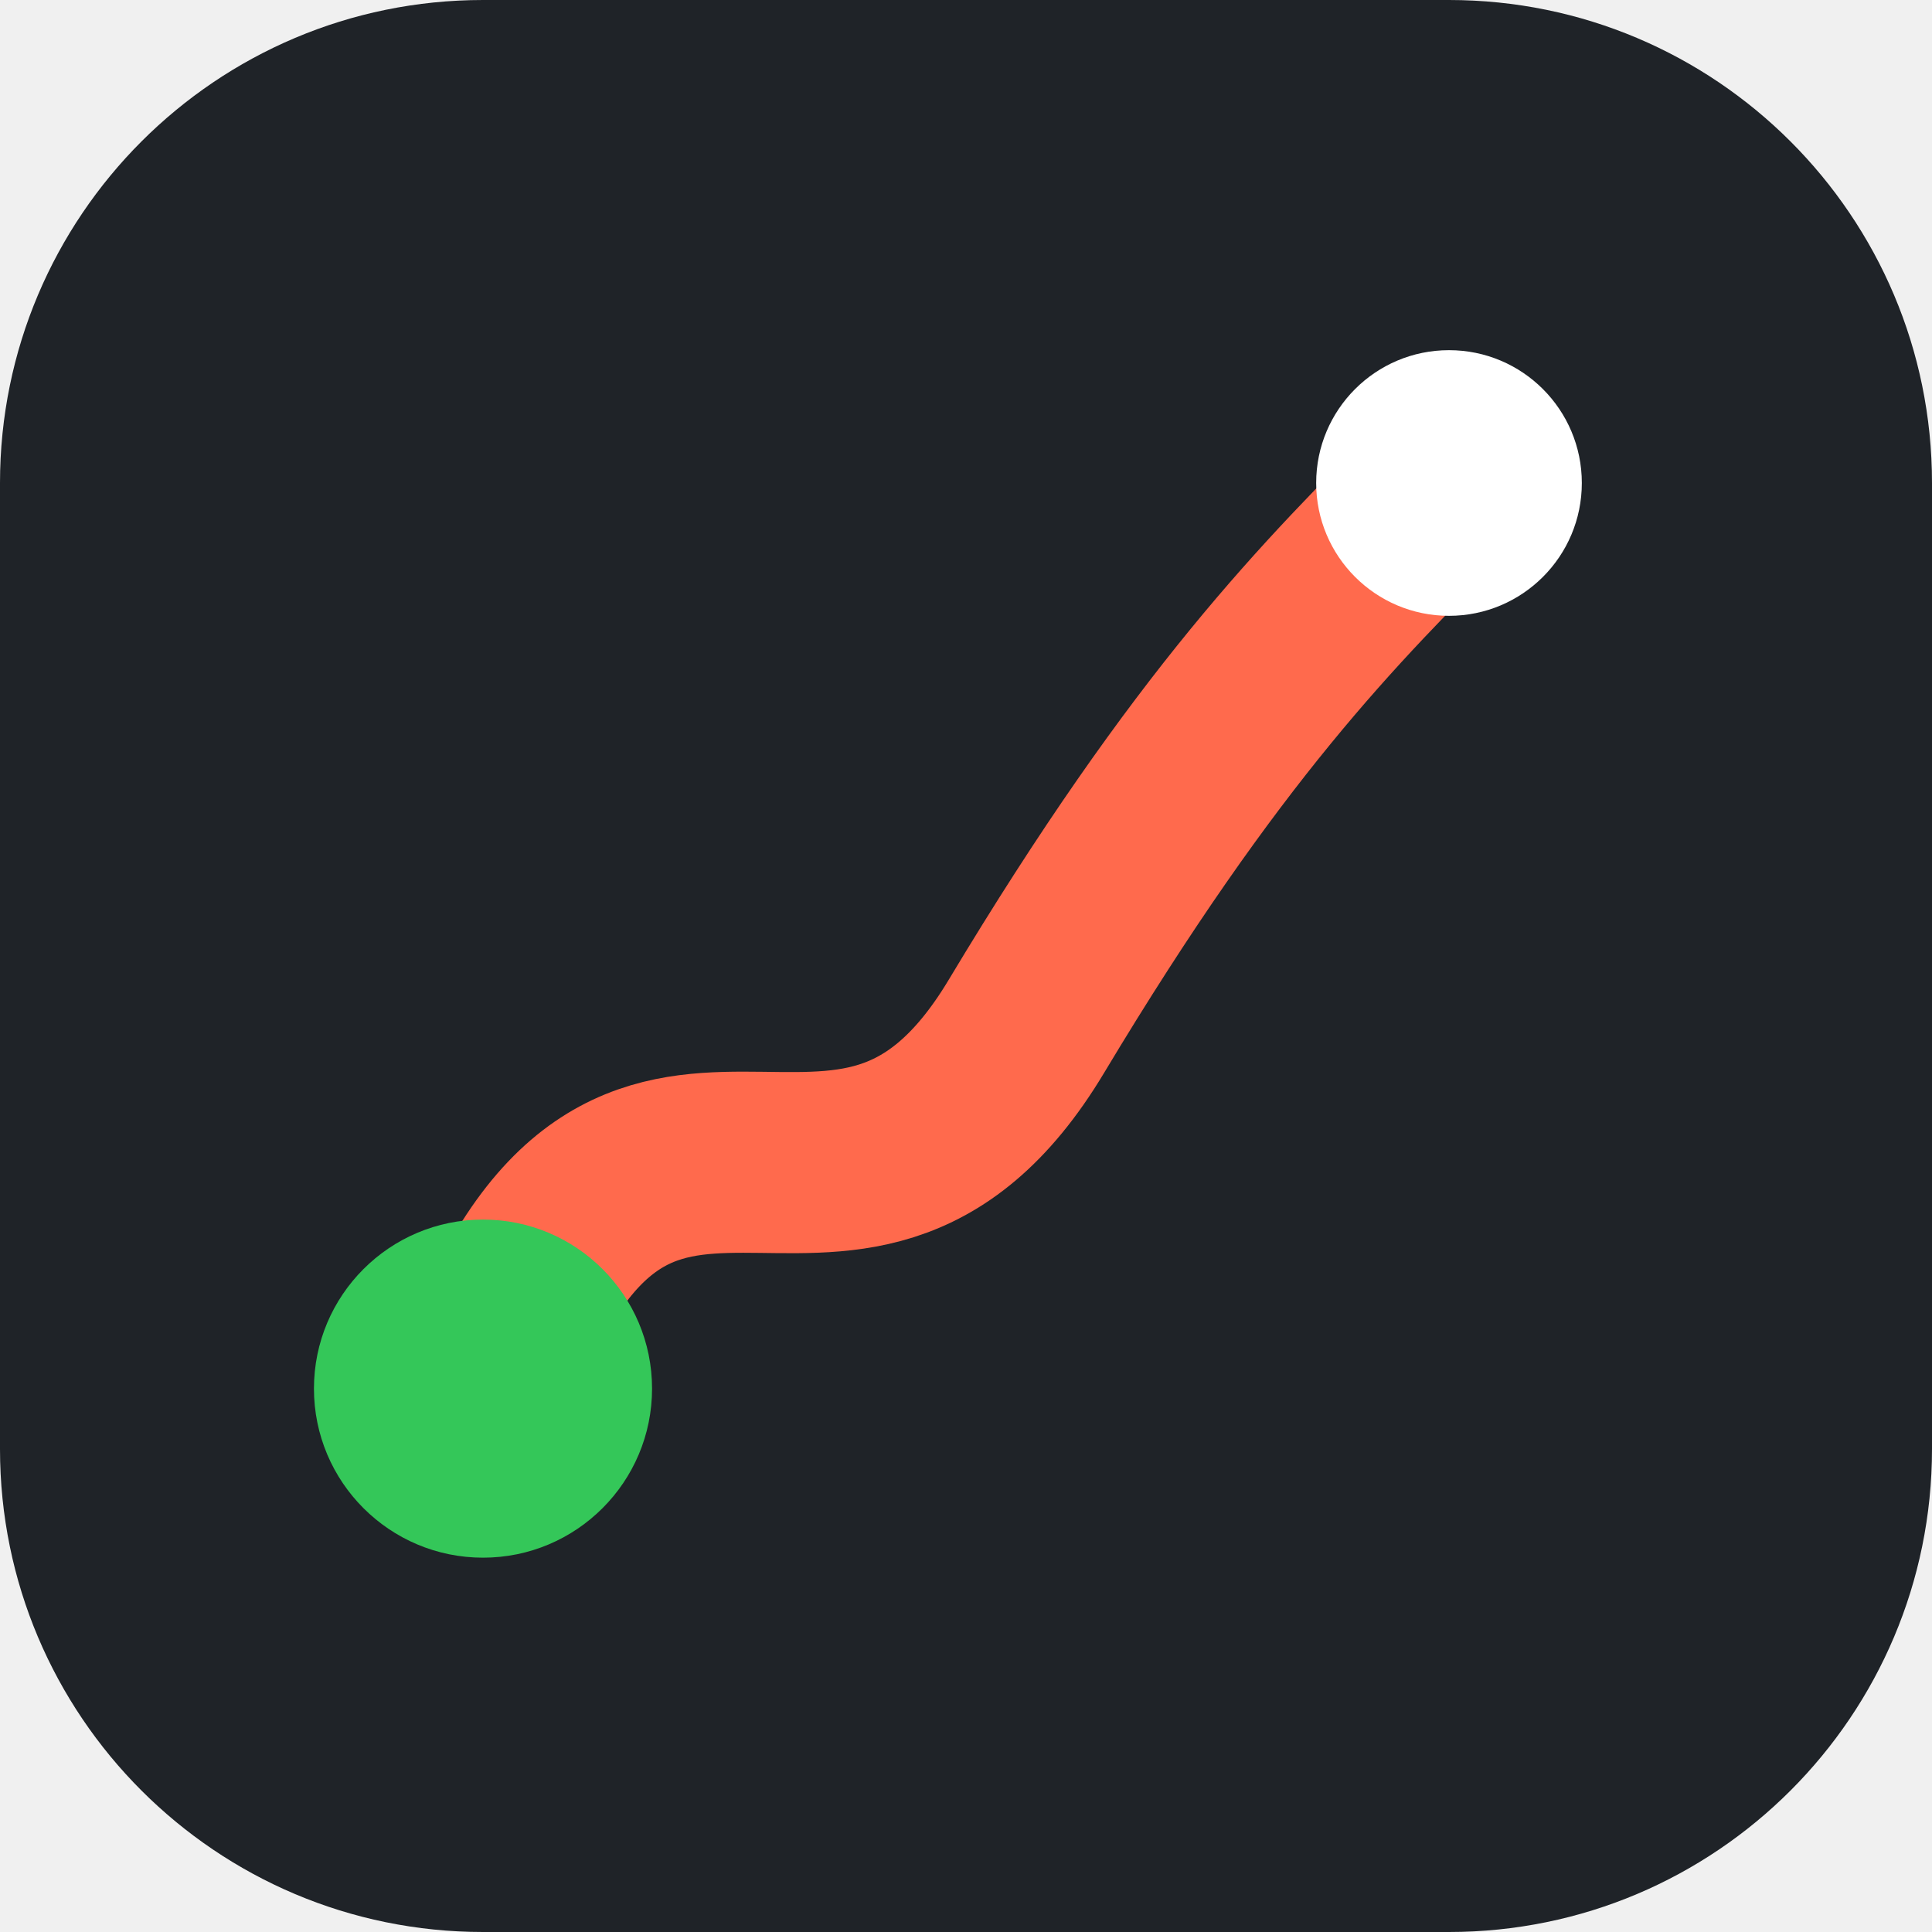
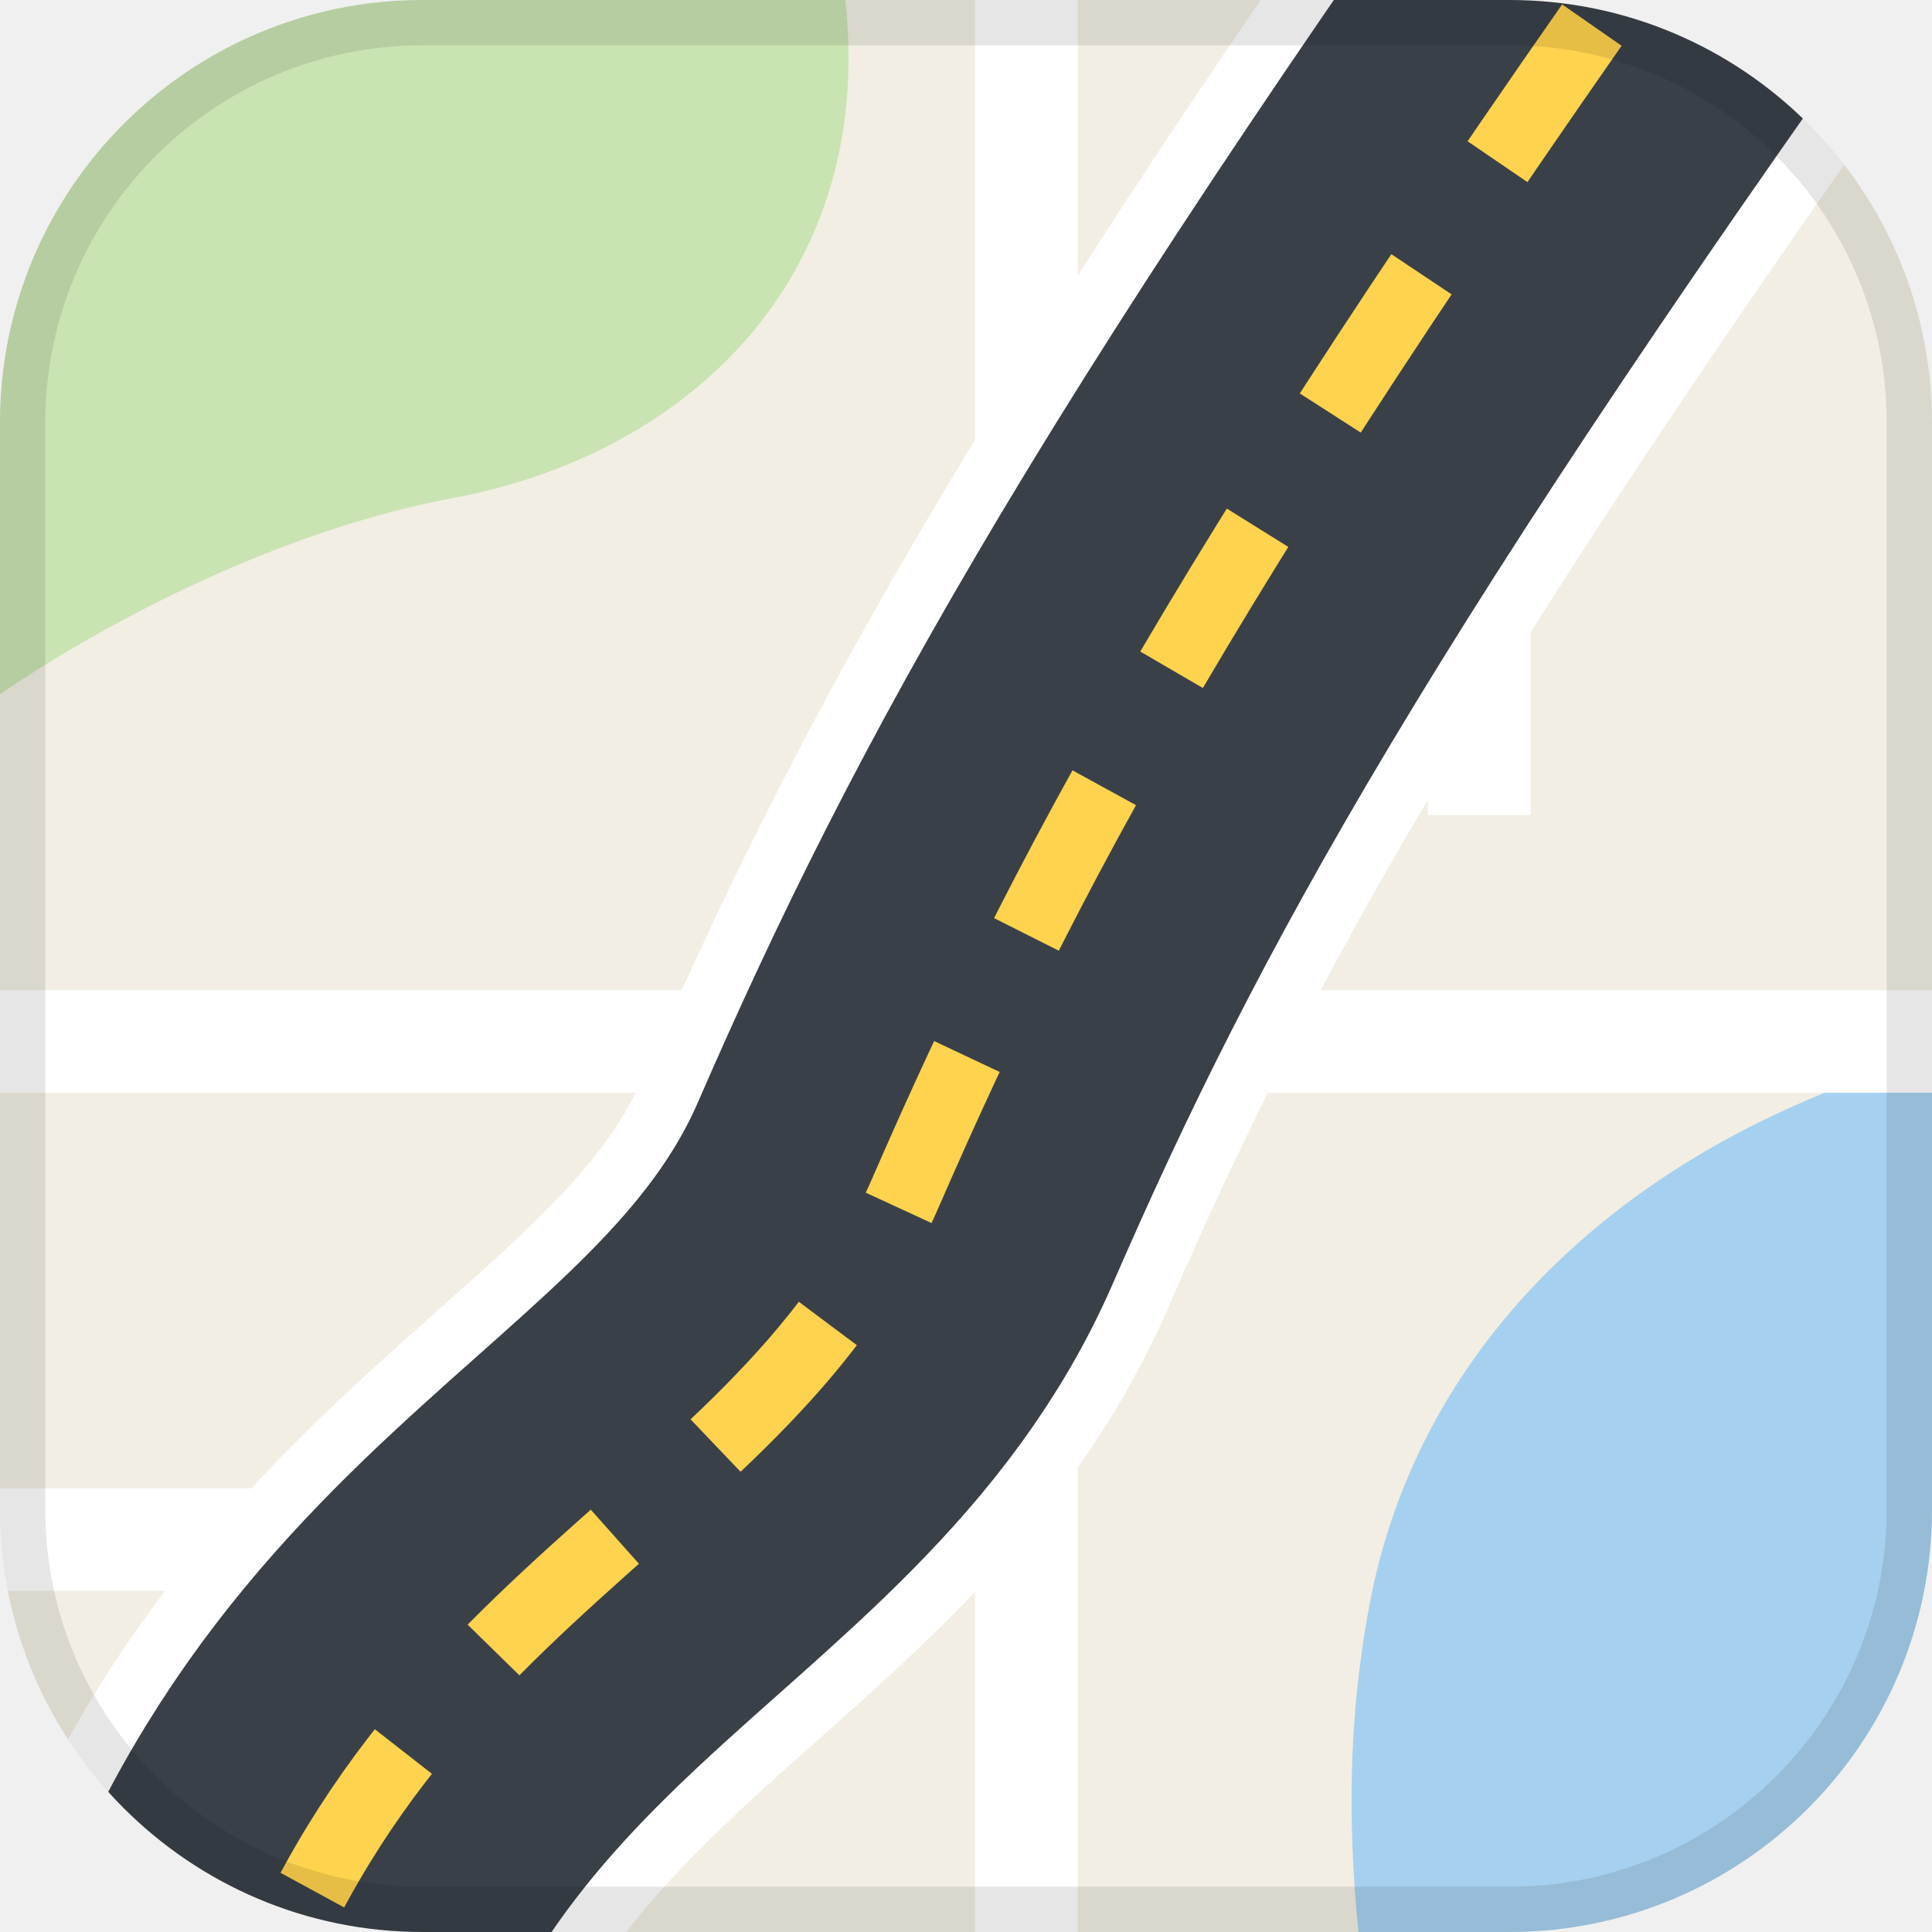
- <svg xmlns="http://www.w3.org/2000/svg" viewBox="0 0 32 32">
-   <rect width="32" height="32" rx="8" fill="#1f2328" />
-   <path d="M8 23c2.5-7 6-1 9-6s5-7 7-9" fill="none" stroke="#ff6a4d" stroke-width="3" stroke-linecap="round" />
-   <circle cx="8" cy="23" r="2.8" fill="#34c759" />
-   <circle cx="24" cy="8" r="2.2" fill="#fff" />
+ <svg xmlns="http://www.w3.org/2000/svg" viewBox="0 0 64 64">
+   <defs>
+     <clipPath id="tile">
+       <rect width="64" height="64" rx="14" />
+     </clipPath>
+   </defs>
+   <g clip-path="url(#tile)">
+     <rect width="64" height="64" fill="#f2eee3" />
+     <path d="M0 0h28c1 9-5 15-13 16.5S0 23 0 23z" fill="#c9e3b2" />
+     <path d="M64 35c-9 2.5-16.5 8.5-18.5 17.5-.8 3.8-.9 7.5-.5 11.5h19z" fill="#a6d0ef" />
+     <g fill="none" stroke="#fff" stroke-width="3.4">
+       <path d="M0 34.5h64M34 0v64M0 51h33M49 0v27" />
+     </g>
+     <path d="M7 72C11 53 25 51 30 39.5S41 17 59 -8" fill="none" stroke="#fff" stroke-width="19" />
+     <path d="M7 72C11 53 25 51 30 39.5S41 17 59 -8" fill="none" stroke="#3a4048" stroke-width="15" />
+     <path d="M7 72C11 53 25 51 30 39.5S41 17 59 -8" fill="none" stroke="#ffd34d" stroke-width="2.4" stroke-dasharray="5.5 4.5" />
+   </g>
+   <rect x=".75" y=".75" width="62.5" height="62.5" rx="13.25" fill="none" stroke="#000" stroke-opacity=".1" stroke-width="1.5" />
</svg>
